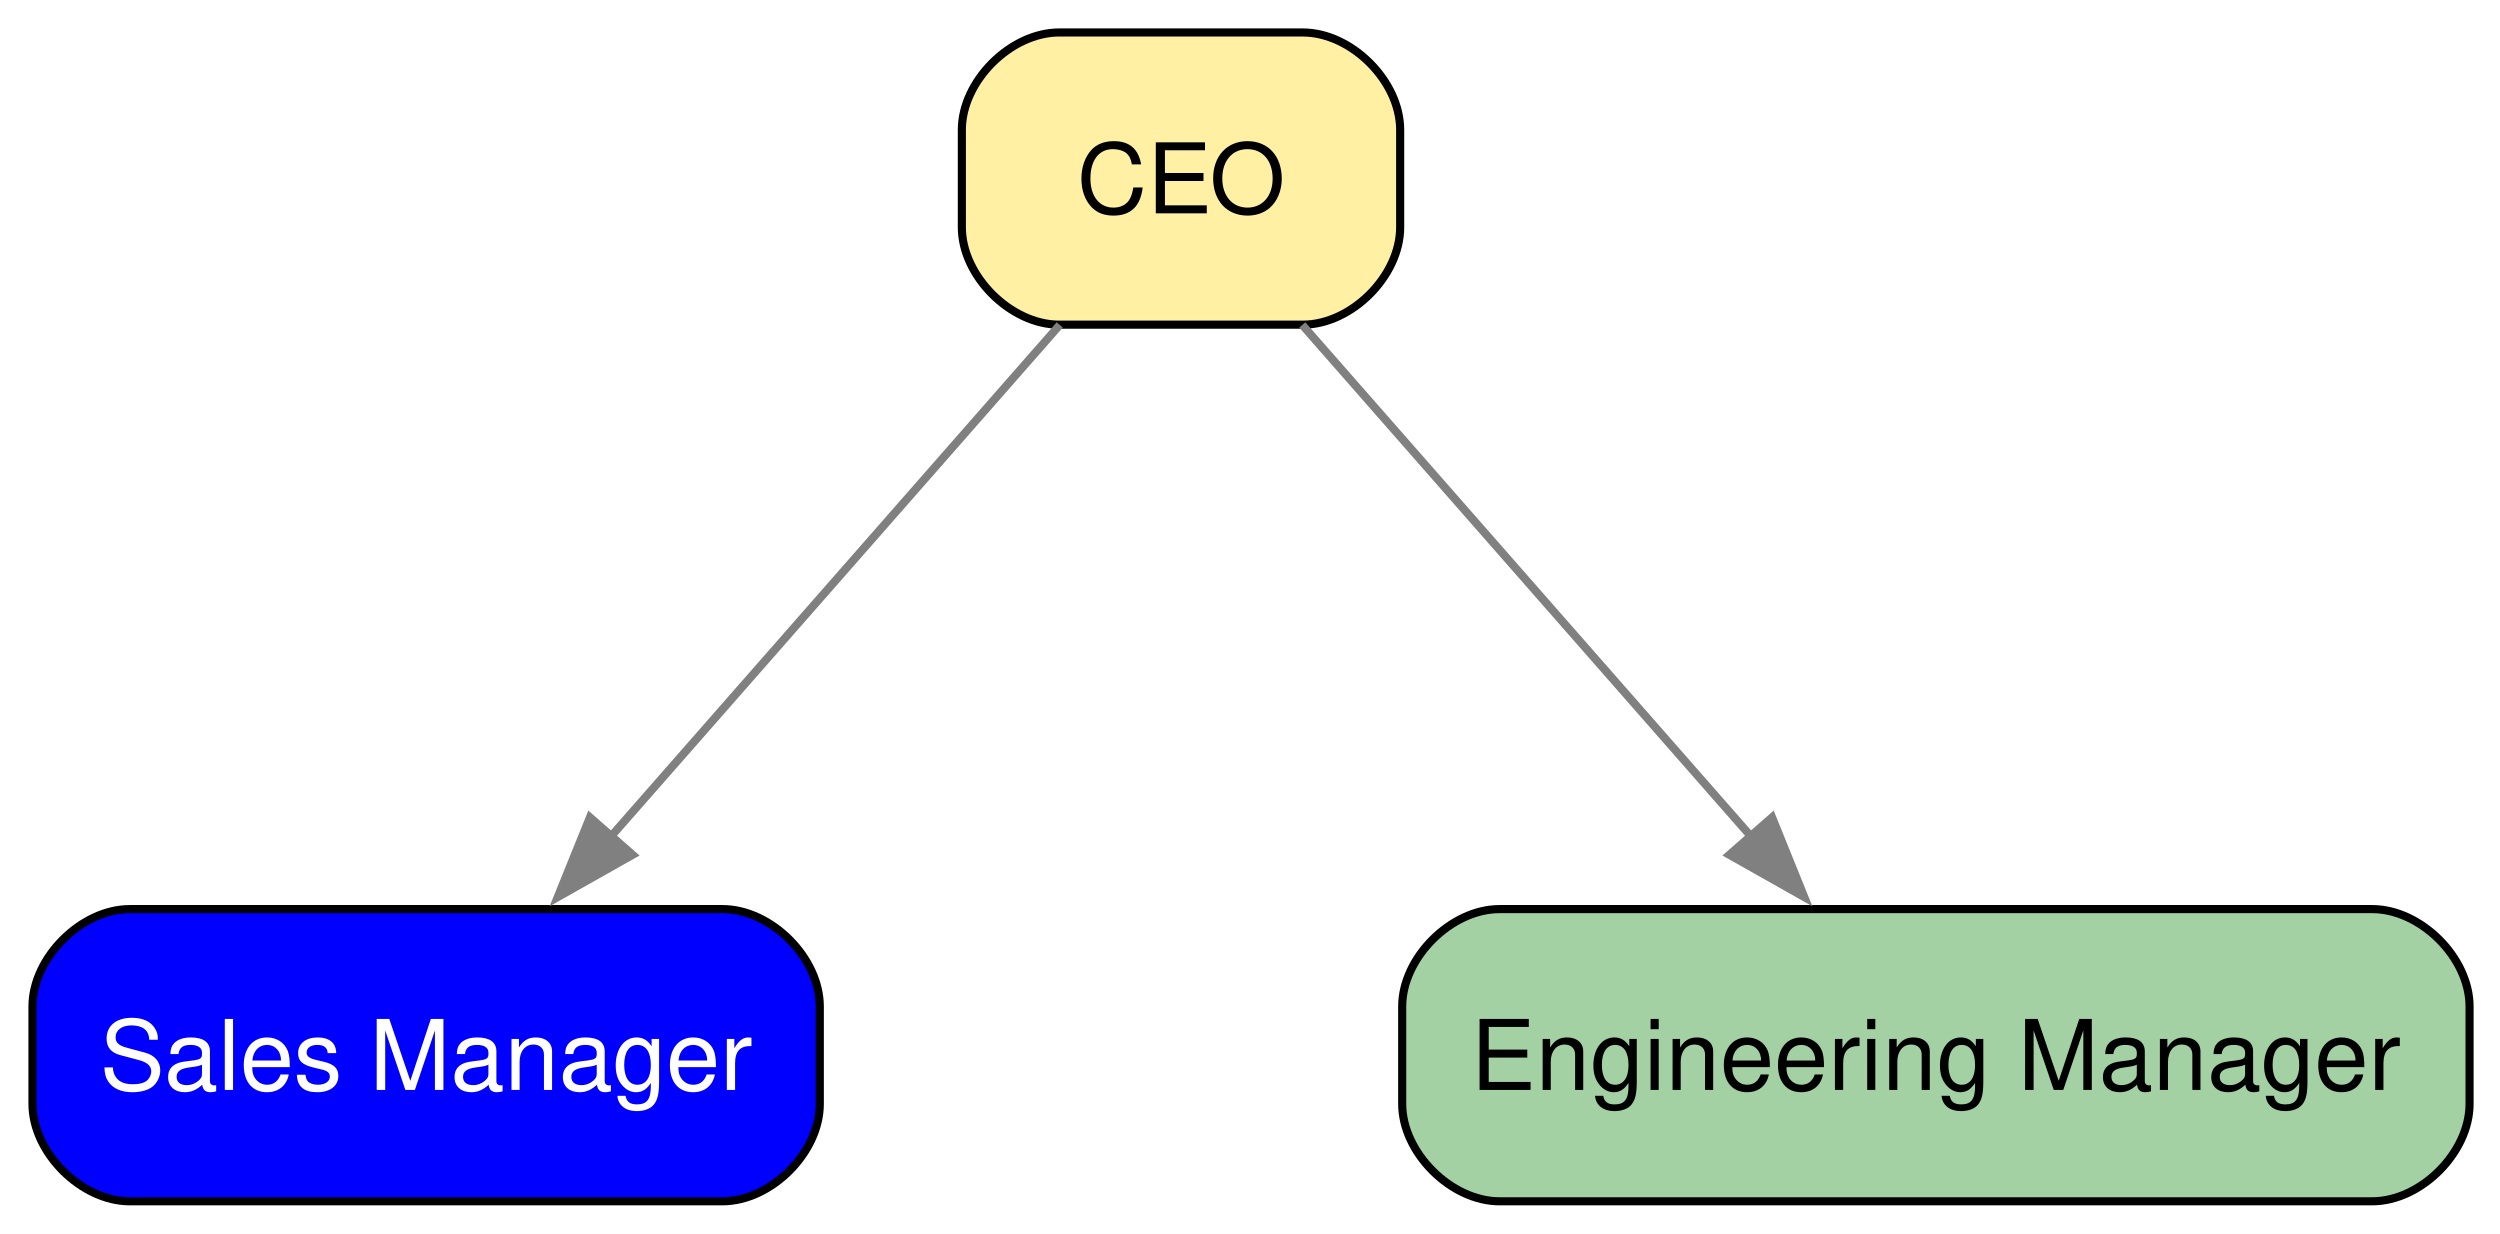
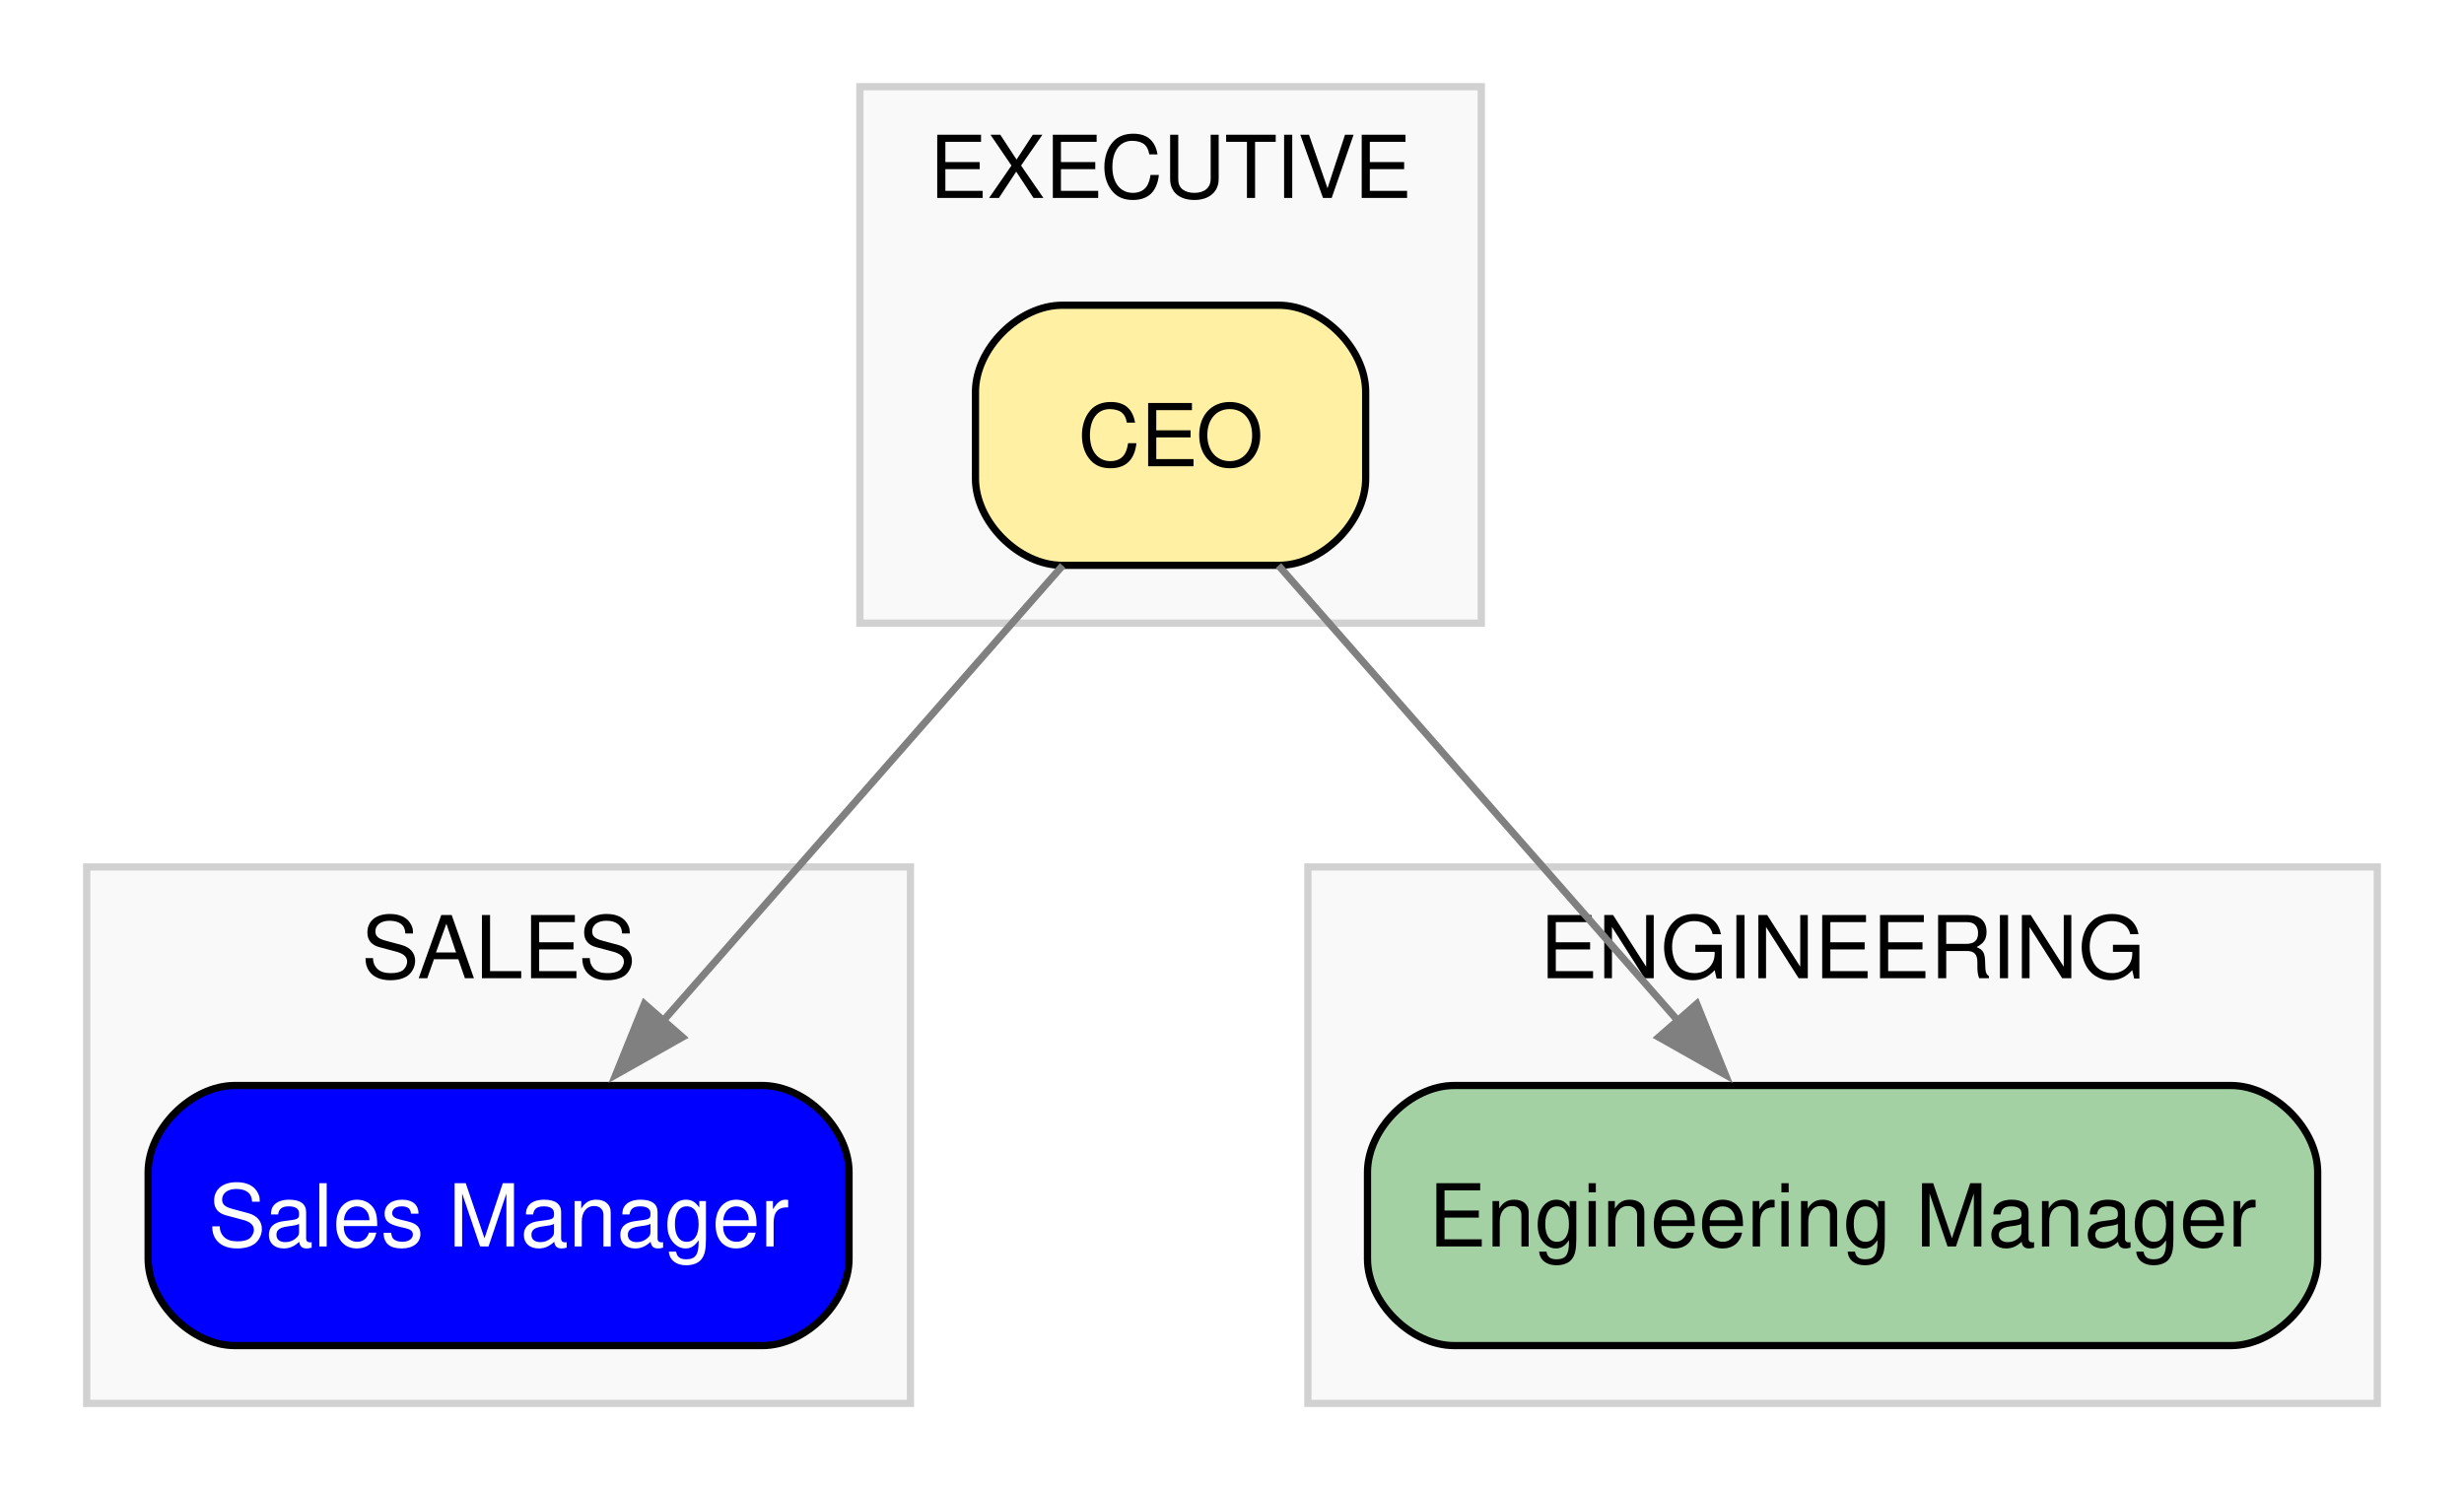
- <svg xmlns="http://www.w3.org/2000/svg" width="308pt" height="152pt" viewBox="0.00 0.00 308.00 152.00">
-   <g id="graph0" class="graph" transform="scale(1 1) rotate(0) translate(4 148)">
-     <polygon fill="white" stroke="none" points="-4,4 -4,-148 304.25,-148 304.25,4 -4,4" />
+ <svg xmlns="http://www.w3.org/2000/svg" width="341pt" height="206pt" viewBox="0.00 0.00 341.00 206.00">
+   <g id="graph0" class="graph" transform="scale(1 1) rotate(0) translate(4 202.25)">
+     <polygon fill="white" stroke="none" points="-4,4 -4,-202.25 337,-202.25 337,4 -4,4" />
+     <g id="clust1" class="cluster">
+       <polygon fill="#d1d1d1" fill-opacity="0.125" stroke="#d1d1d1" points="115,-116 115,-190.25 201,-190.25 201,-116 115,-116" />
+       <text xml:space="preserve" text-anchor="middle" x="158" y="-174.85" font-family="Helvetica,sans-Serif" font-size="12.00">EXECUTIVE</text>
+     </g>
+     <g id="clust2" class="cluster">
+       <polygon fill="#d1d1d1" fill-opacity="0.125" stroke="#d1d1d1" points="8,-8 8,-82.25 122,-82.25 122,-8 8,-8" />
+       <text xml:space="preserve" text-anchor="middle" x="65" y="-66.85" font-family="Helvetica,sans-Serif" font-size="12.00">SALES</text>
+     </g>
+     <g id="clust3" class="cluster">
+       <polygon fill="#d1d1d1" fill-opacity="0.125" stroke="#d1d1d1" points="177,-8 177,-82.25 325,-82.25 325,-8 177,-8" />
+       <text xml:space="preserve" text-anchor="middle" x="251" y="-66.85" font-family="Helvetica,sans-Serif" font-size="12.00">ENGINEERING</text>
+     </g>
    <g id="node1" class="node">
-       <path fill="#fff0a3" stroke="black" d="M156.5,-144C156.5,-144 126.5,-144 126.5,-144 120.5,-144 114.5,-138 114.5,-132 114.5,-132 114.5,-120 114.5,-120 114.5,-114 120.5,-108 126.5,-108 126.5,-108 156.5,-108 156.5,-108 162.5,-108 168.5,-114 168.5,-120 168.5,-120 168.5,-132 168.5,-132 168.5,-138 162.5,-144 156.5,-144" />
-       <text xml:space="preserve" text-anchor="middle" x="141.5" y="-121.72" font-family="Helvetica,sans-Serif" font-size="12.00">CEO</text>
+       <path fill="#fff0a3" stroke="black" d="M173,-160C173,-160 143,-160 143,-160 137,-160 131,-154 131,-148 131,-148 131,-136 131,-136 131,-130 137,-124 143,-124 143,-124 173,-124 173,-124 179,-124 185,-130 185,-136 185,-136 185,-148 185,-148 185,-154 179,-160 173,-160" />
+       <text xml:space="preserve" text-anchor="middle" x="158" y="-137.72" font-family="Helvetica,sans-Serif" font-size="12.00">CEO</text>
    </g>
    <g id="node2" class="node">
-       <path fill="#0000ff" stroke="black" d="M85,-36C85,-36 12,-36 12,-36 6,-36 0,-30 0,-24 0,-24 0,-12 0,-12 0,-6 6,0 12,0 12,0 85,0 85,0 91,0 97,-6 97,-12 97,-12 97,-24 97,-24 97,-30 91,-36 85,-36" />
-       <text xml:space="preserve" text-anchor="middle" x="48.5" y="-13.72" font-family="Helvetica,sans-Serif" font-size="12.00" fill="white">Sales Manager</text>
+       <path fill="#0000ff" stroke="black" d="M101.5,-52C101.5,-52 28.5,-52 28.5,-52 22.5,-52 16.5,-46 16.5,-40 16.5,-40 16.5,-28 16.5,-28 16.5,-22 22.5,-16 28.5,-16 28.5,-16 101.5,-16 101.5,-16 107.5,-16 113.5,-22 113.5,-28 113.5,-28 113.5,-40 113.5,-40 113.5,-46 107.5,-52 101.5,-52" />
+       <text xml:space="preserve" text-anchor="middle" x="65" y="-29.73" font-family="Helvetica,sans-Serif" font-size="12.00" fill="white">Sales Manager</text>
    </g>
    <g id="edge1" class="edge">
-       <path fill="none" stroke="#808080" d="M126.56,-107.97C111.6,-90.92 88.38,-64.46 71.16,-44.82" />
-       <polygon fill="#808080" stroke="#808080" points="73.94,-42.69 64.71,-37.48 68.68,-47.3 73.94,-42.69" />
+       <path fill="none" stroke="#808080" d="M143.06,-123.97C128.1,-106.92 104.88,-80.46 87.66,-60.82" />
+       <polygon fill="#808080" stroke="#808080" points="90.44,-58.69 81.21,-53.48 85.18,-63.3 90.44,-58.69" />
    </g>
    <g id="node3" class="node">
-       <path fill="#a3d1a3" stroke="black" d="M288.25,-36C288.25,-36 180.75,-36 180.75,-36 174.75,-36 168.75,-30 168.75,-24 168.75,-24 168.75,-12 168.75,-12 168.75,-6 174.75,0 180.75,0 180.75,0 288.25,0 288.25,0 294.25,0 300.25,-6 300.25,-12 300.25,-12 300.25,-24 300.25,-24 300.25,-30 294.25,-36 288.25,-36" />
-       <text xml:space="preserve" text-anchor="middle" x="234.5" y="-13.72" font-family="Helvetica,sans-Serif" font-size="12.00">Engineering Manager</text>
+       <path fill="#a3d1a3" stroke="black" d="M304.75,-52C304.75,-52 197.25,-52 197.25,-52 191.25,-52 185.25,-46 185.25,-40 185.25,-40 185.25,-28 185.25,-28 185.25,-22 191.25,-16 197.25,-16 197.25,-16 304.75,-16 304.75,-16 310.75,-16 316.75,-22 316.75,-28 316.75,-28 316.75,-40 316.75,-40 316.75,-46 310.75,-52 304.75,-52" />
+       <text xml:space="preserve" text-anchor="middle" x="251" y="-29.73" font-family="Helvetica,sans-Serif" font-size="12.00">Engineering Manager</text>
    </g>
    <g id="edge2" class="edge">
-       <path fill="none" stroke="#808080" d="M156.44,-107.97C171.4,-90.92 194.62,-64.46 211.84,-44.82" />
-       <polygon fill="#808080" stroke="#808080" points="214.32,-47.3 218.29,-37.48 209.06,-42.69 214.32,-47.3" />
+       <path fill="none" stroke="#808080" d="M172.94,-123.97C187.9,-106.92 211.12,-80.46 228.34,-60.82" />
+       <polygon fill="#808080" stroke="#808080" points="230.82,-63.3 234.79,-53.48 225.56,-58.69 230.82,-63.3" />
    </g>
  </g>
</svg>
